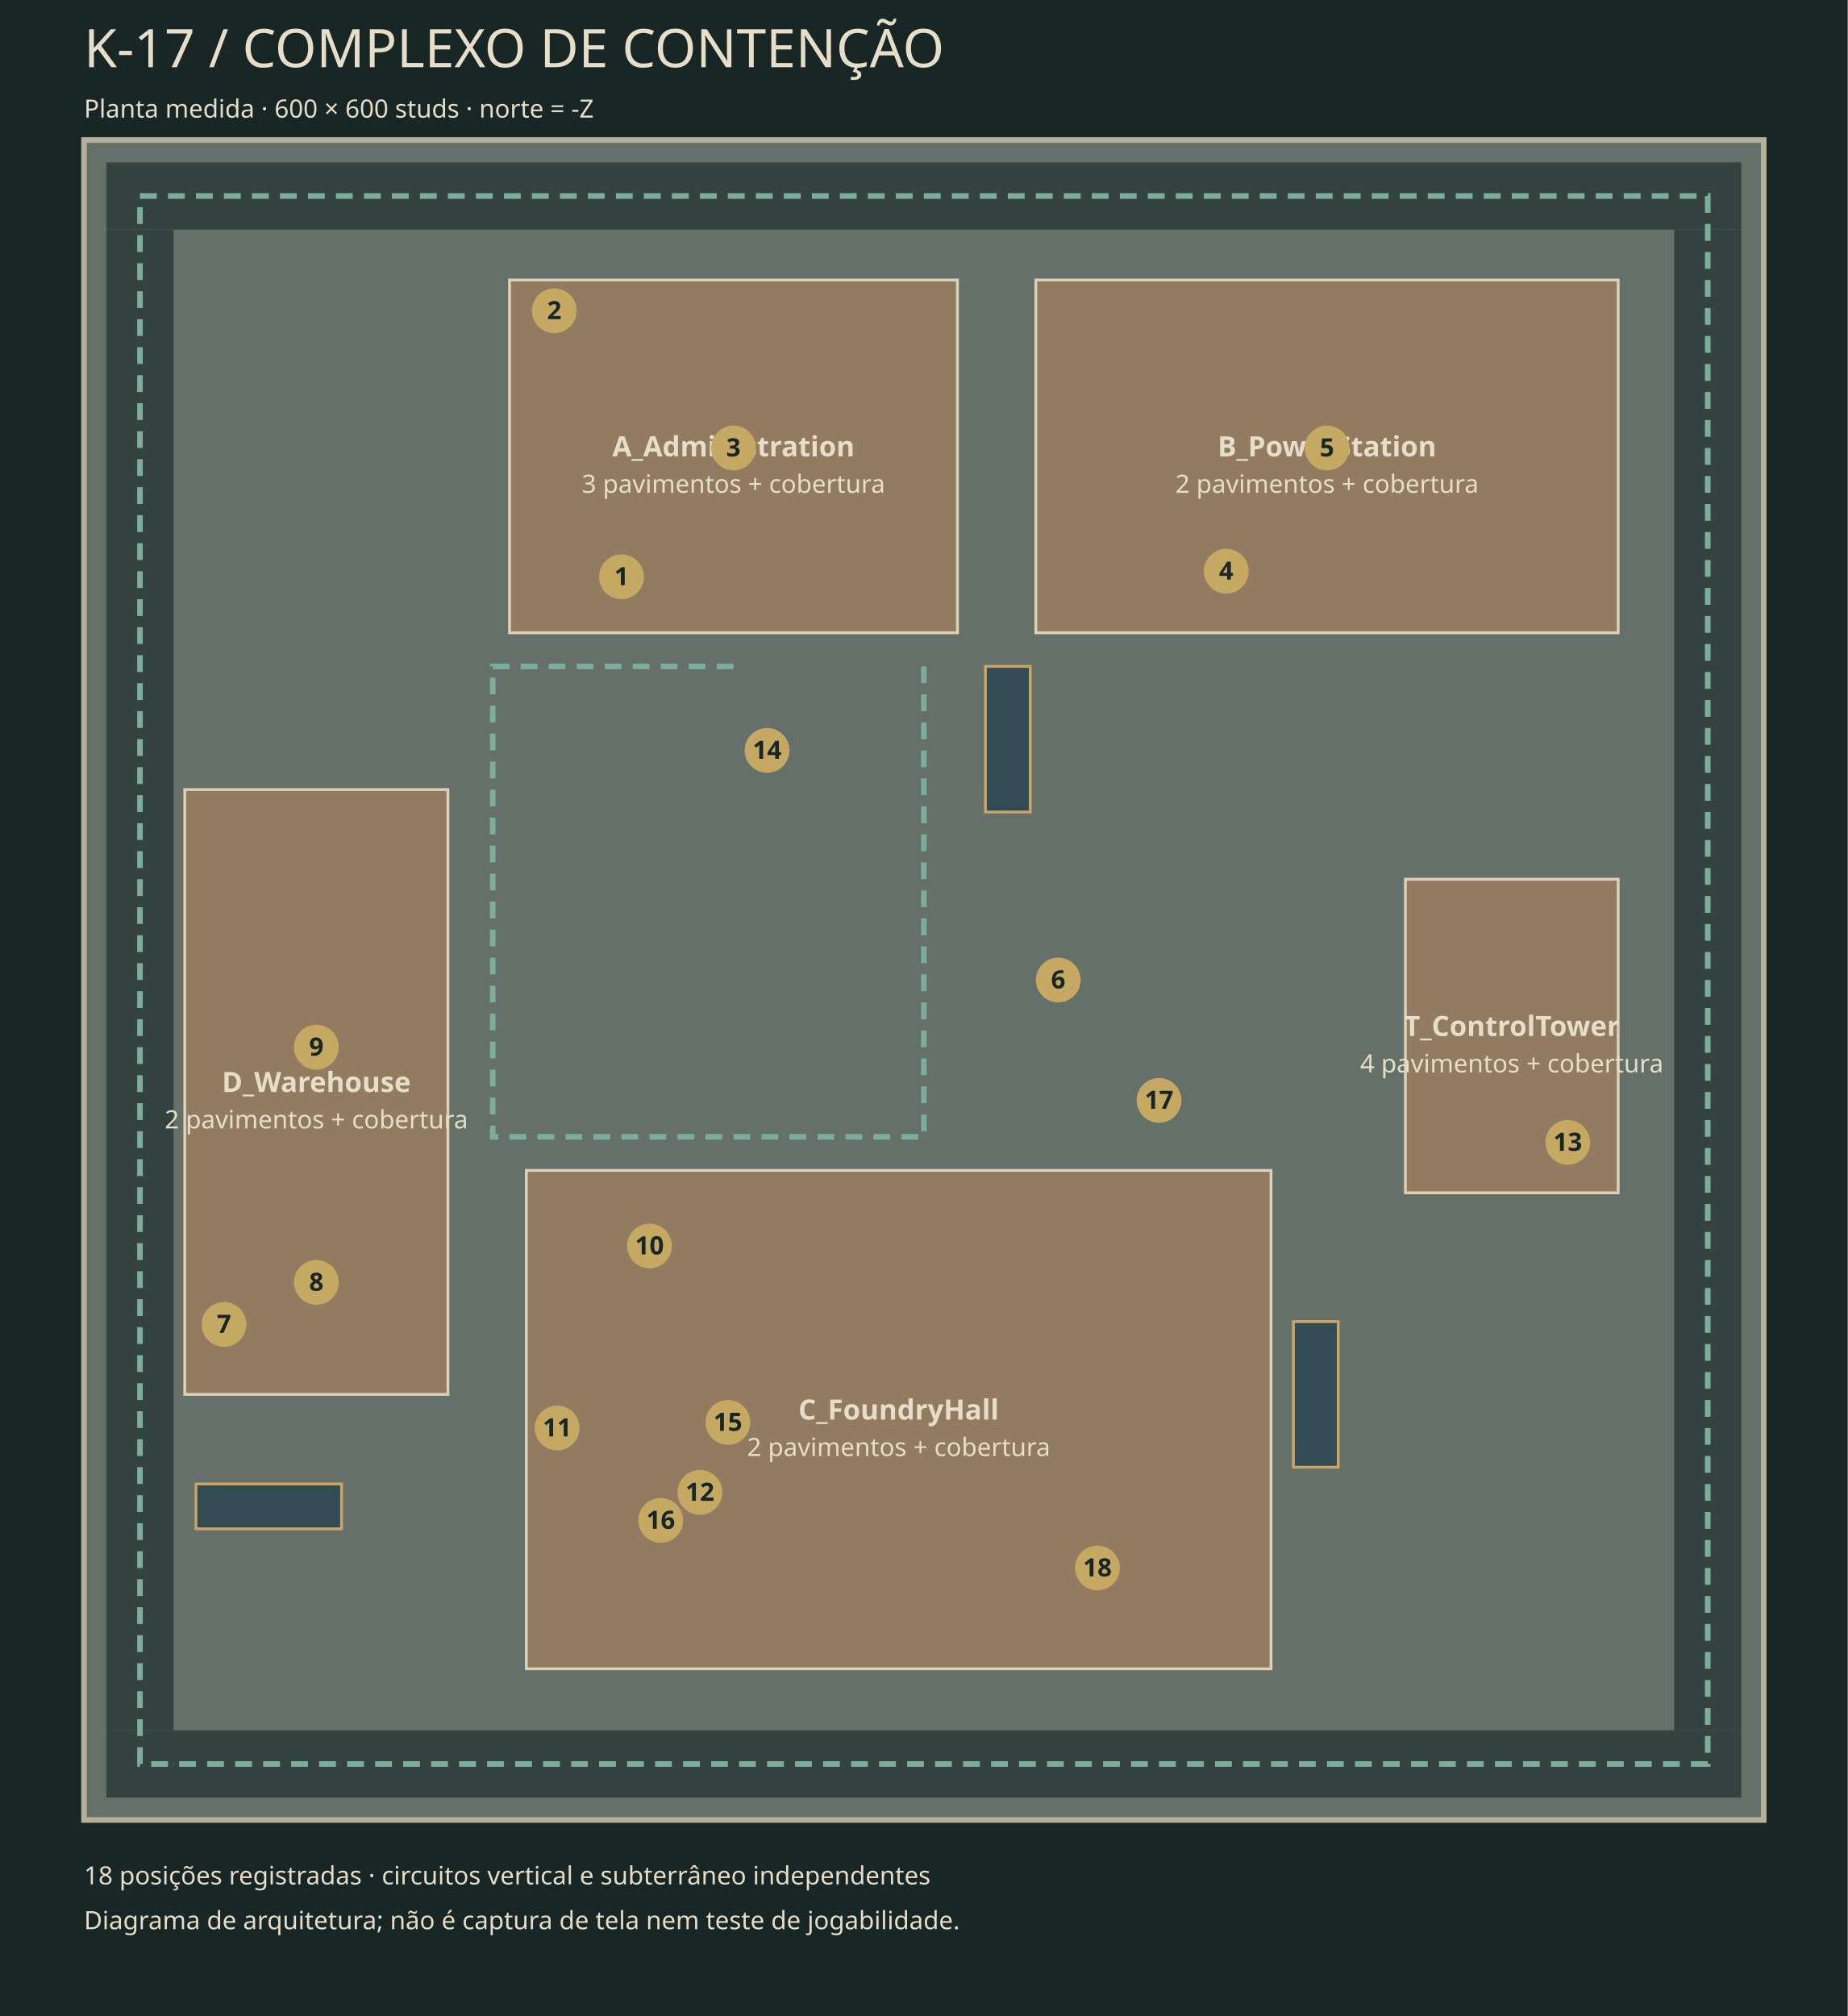
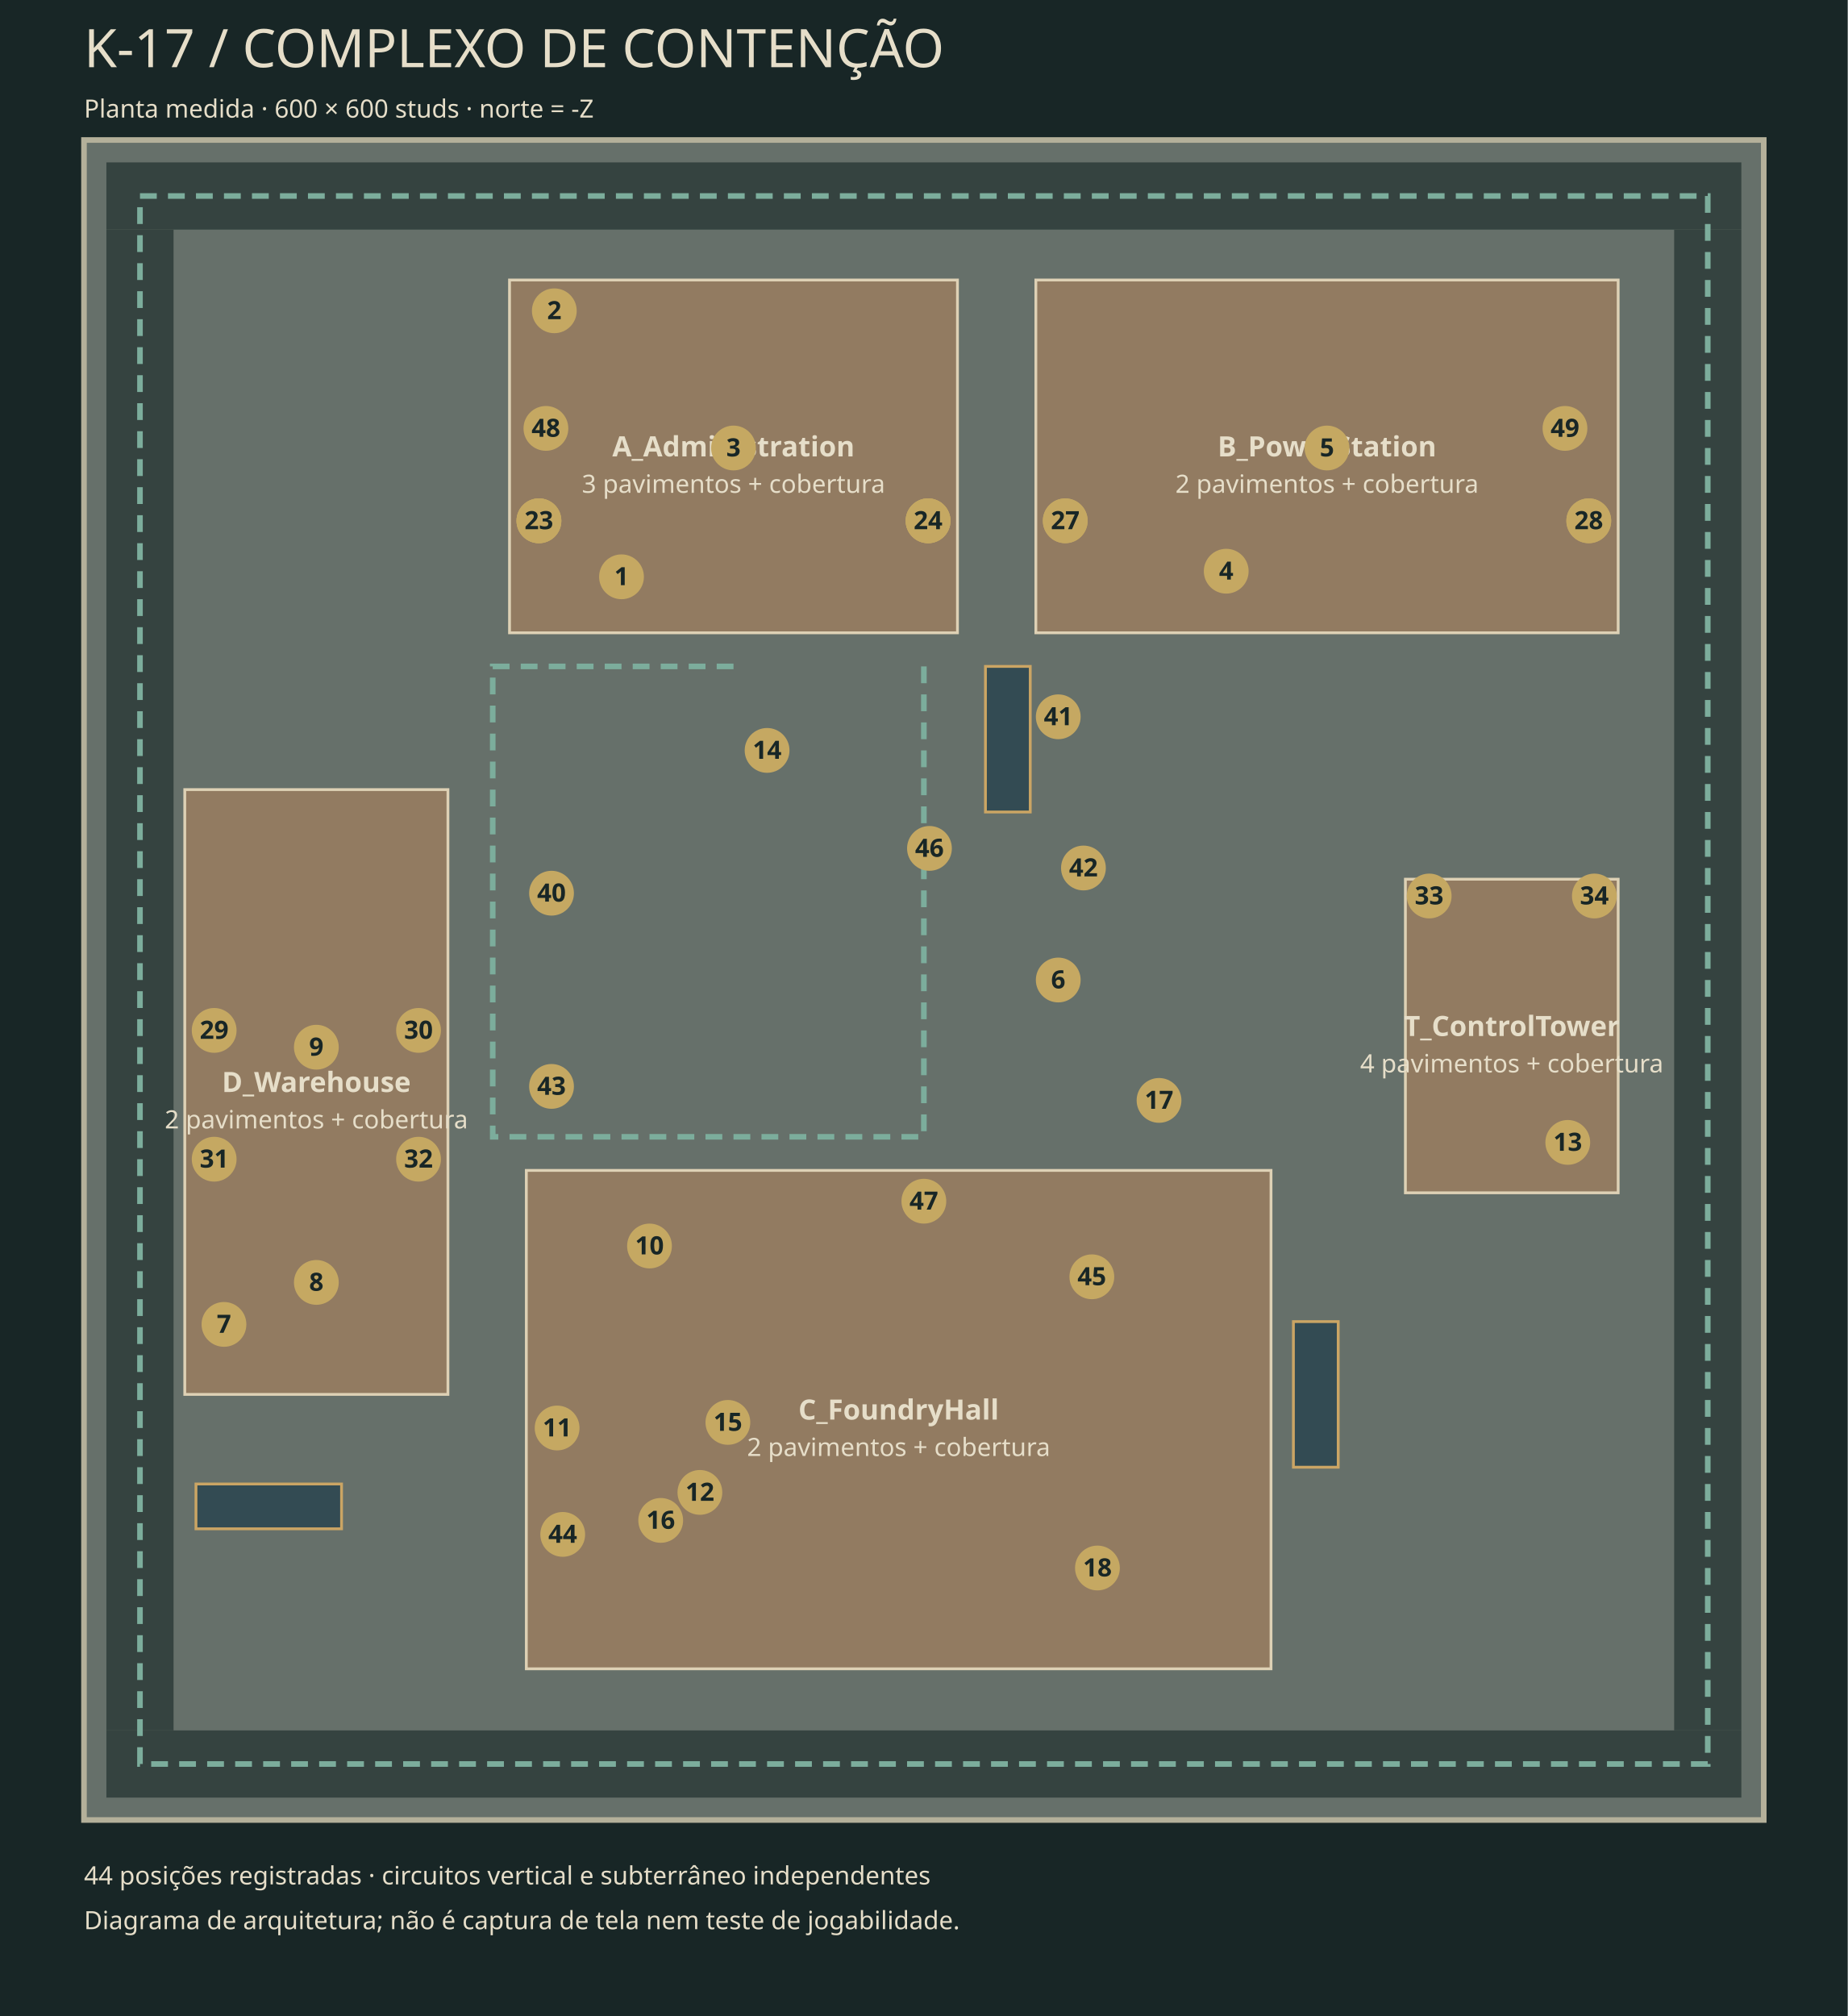
<svg xmlns="http://www.w3.org/2000/svg" viewBox="-330 -350 660 720" width="1100" height="1200">
  <style>text{font:9px sans-serif;fill:#e6dec9}.label{font-weight:bold;font-size:10px}.route{fill:none;stroke:#7cad9c;stroke-width:2;stroke-dasharray:6 4}</style>
  <rect x="-330" y="-350" width="660" height="720" fill="#182626" />
  <text x="-300" y="-326" style="font-size:19px">K-17 / COMPLEXO DE CONTENÇÃO</text>
  <text x="-300" y="-308">Planta medida · 600 × 600 studs · norte = -Z</text>
  <rect x="-300" y="-300" width="600" height="600" fill="#66706a" stroke="#b4b09a" stroke-width="2" />
  <rect x="-292" y="-292" width="584" height="24" fill="#354340" />
  <rect x="-292" y="268" width="584" height="24" fill="#354340" />
  <rect x="-292" y="-268" width="24" height="536" fill="#354340" />
  <rect x="268" y="-268" width="24" height="536" fill="#354340" />
  <rect x="-148" y="-250" width="160" height="126" fill="#927b61" stroke="#ded1b5" />
  <text class="label" x="-68.0" y="-187.0" text-anchor="middle">A_Administration</text>
  <text x="-68.0" y="-174.0" text-anchor="middle">3 pavimentos + cobertura</text>
  <rect x="40" y="-250" width="208" height="126" fill="#927b61" stroke="#ded1b5" />
  <text class="label" x="144.0" y="-187.0" text-anchor="middle">B_PowerStation</text>
  <text x="144.0" y="-174.0" text-anchor="middle">2 pavimentos + cobertura</text>
  <rect x="-264" y="-68" width="94" height="216" fill="#927b61" stroke="#ded1b5" />
  <text class="label" x="-217.0" y="40.0" text-anchor="middle">D_Warehouse</text>
  <text x="-217.0" y="53.0" text-anchor="middle">2 pavimentos + cobertura</text>
  <rect x="172" y="-36" width="76" height="112" fill="#927b61" stroke="#ded1b5" />
  <text class="label" x="210.0" y="20.0" text-anchor="middle">T_ControlTower</text>
  <text x="210.0" y="33.0" text-anchor="middle">4 pavimentos + cobertura</text>
  <rect x="-142" y="68" width="266" height="178" fill="#927b61" stroke="#ded1b5" />
  <text class="label" x="-9.0" y="157.0" text-anchor="middle">C_FoundryHall</text>
  <text x="-9.0" y="170.0" text-anchor="middle">2 pavimentos + cobertura</text>
  <rect x="22" y="-112" width="16" height="52" fill="#334b53" stroke="#cba564" />
  <rect x="132" y="122" width="16" height="52" fill="#334b53" stroke="#cba564" />
  <rect x="-260" y="180" width="52" height="16" fill="#334b53" stroke="#cba564" />
  <polyline class="route" points="-280,-280 280,-280 280,280 -280,280 -280,-280" />
  <polyline class="route" points="0,-112 0,56 -154,56 -154,-112 -68,-112" />
  <circle cx="-108" cy="-144" r="8" fill="#c5a862" />
  <text x="-108" y="-141" text-anchor="middle" style="fill:#182626;font-weight:bold">1</text>
  <circle cx="-132" cy="-239" r="8" fill="#c5a862" />
  <text x="-132" y="-236" text-anchor="middle" style="fill:#182626;font-weight:bold">2</text>
  <circle cx="-68" cy="-190" r="8" fill="#c5a862" />
  <text x="-68" y="-187" text-anchor="middle" style="fill:#182626;font-weight:bold">3</text>
  <circle cx="108" cy="-146" r="8" fill="#c5a862" />
  <text x="108" y="-143" text-anchor="middle" style="fill:#182626;font-weight:bold">4</text>
  <circle cx="144" cy="-190" r="8" fill="#c5a862" />
  <text x="144" y="-187" text-anchor="middle" style="fill:#182626;font-weight:bold">5</text>
  <circle cx="48" cy="0" r="8" fill="#c5a862" />
  <text x="48" y="3" text-anchor="middle" style="fill:#182626;font-weight:bold">6</text>
  <circle cx="-250" cy="123" r="8" fill="#c5a862" />
  <text x="-250" y="126" text-anchor="middle" style="fill:#182626;font-weight:bold">7</text>
  <circle cx="-217" cy="108" r="8" fill="#c5a862" />
  <text x="-217" y="111" text-anchor="middle" style="fill:#182626;font-weight:bold">8</text>
  <circle cx="-217" cy="24" r="8" fill="#c5a862" />
  <text x="-217" y="27" text-anchor="middle" style="fill:#182626;font-weight:bold">9</text>
  <circle cx="-98" cy="95" r="8" fill="#c5a862" />
  <text x="-98" y="98" text-anchor="middle" style="fill:#182626;font-weight:bold">10</text>
  <circle cx="-131" cy="160" r="8" fill="#c5a862" />
  <text x="-131" y="163" text-anchor="middle" style="fill:#182626;font-weight:bold">11</text>
  <circle cx="-80" cy="183" r="8" fill="#c5a862" />
  <text x="-80" y="186" text-anchor="middle" style="fill:#182626;font-weight:bold">12</text>
  <circle cx="230" cy="58" r="8" fill="#c5a862" />
  <text x="230" y="61" text-anchor="middle" style="fill:#182626;font-weight:bold">13</text>
  <circle cx="-56" cy="-82" r="8" fill="#c5a862" />
  <text x="-56" y="-79" text-anchor="middle" style="fill:#182626;font-weight:bold">14</text>
  <circle cx="-70" cy="158" r="8" fill="#c5a862" />
  <text x="-70" y="161" text-anchor="middle" style="fill:#182626;font-weight:bold">15</text>
  <circle cx="-94" cy="193" r="8" fill="#c5a862" />
  <text x="-94" y="196" text-anchor="middle" style="fill:#182626;font-weight:bold">16</text>
  <circle cx="84" cy="43" r="8" fill="#c5a862" />
  <text x="84" y="46" text-anchor="middle" style="fill:#182626;font-weight:bold">17</text>
  <circle cx="62" cy="210" r="8" fill="#c5a862" />
  <text x="62" y="213" text-anchor="middle" style="fill:#182626;font-weight:bold">18</text>
-   <text x="-300" y="323">18 posições registradas · circuitos vertical e subterrâneo independentes</text>
+   <circle cx="-137.5" cy="-164" r="8" fill="#c5a862" />
+   <text x="-137.5" y="-161" text-anchor="middle" style="fill:#182626;font-weight:bold">19</text>
+   <circle cx="1.5" cy="-164" r="8" fill="#c5a862" />
+   <text x="1.5" y="-161" text-anchor="middle" style="fill:#182626;font-weight:bold">20</text>
+   <circle cx="-137.5" cy="-164" r="8" fill="#c5a862" />
+   <text x="-137.5" y="-161" text-anchor="middle" style="fill:#182626;font-weight:bold">21</text>
+   <circle cx="1.5" cy="-164" r="8" fill="#c5a862" />
+   <text x="1.5" y="-161" text-anchor="middle" style="fill:#182626;font-weight:bold">22</text>
+   <circle cx="-137.5" cy="-164" r="8" fill="#c5a862" />
+   <text x="-137.5" y="-161" text-anchor="middle" style="fill:#182626;font-weight:bold">23</text>
+   <circle cx="1.5" cy="-164" r="8" fill="#c5a862" />
+   <text x="1.5" y="-161" text-anchor="middle" style="fill:#182626;font-weight:bold">24</text>
+   <circle cx="50.5" cy="-164" r="8" fill="#c5a862" />
+   <text x="50.5" y="-161" text-anchor="middle" style="fill:#182626;font-weight:bold">25</text>
+   <circle cx="237.5" cy="-164" r="8" fill="#c5a862" />
+   <text x="237.5" y="-161" text-anchor="middle" style="fill:#182626;font-weight:bold">26</text>
+   <circle cx="50.5" cy="-164" r="8" fill="#c5a862" />
+   <text x="50.5" y="-161" text-anchor="middle" style="fill:#182626;font-weight:bold">27</text>
+   <circle cx="237.5" cy="-164" r="8" fill="#c5a862" />
+   <text x="237.5" y="-161" text-anchor="middle" style="fill:#182626;font-weight:bold">28</text>
+   <circle cx="-253.5" cy="18" r="8" fill="#c5a862" />
+   <text x="-253.5" y="21" text-anchor="middle" style="fill:#182626;font-weight:bold">29</text>
+   <circle cx="-180.5" cy="18" r="8" fill="#c5a862" />
+   <text x="-180.5" y="21" text-anchor="middle" style="fill:#182626;font-weight:bold">30</text>
+   <circle cx="-253.5" cy="64" r="8" fill="#c5a862" />
+   <text x="-253.5" y="67" text-anchor="middle" style="fill:#182626;font-weight:bold">31</text>
+   <circle cx="-180.5" cy="64" r="8" fill="#c5a862" />
+   <text x="-180.5" y="67" text-anchor="middle" style="fill:#182626;font-weight:bold">32</text>
+   <circle cx="180.5" cy="-30" r="8" fill="#c5a862" />
+   <text x="180.5" y="-27" text-anchor="middle" style="fill:#182626;font-weight:bold">33</text>
+   <circle cx="239.5" cy="-30" r="8" fill="#c5a862" />
+   <text x="239.5" y="-27" text-anchor="middle" style="fill:#182626;font-weight:bold">34</text>
+   <circle cx="-133" cy="-31" r="8" fill="#c5a862" />
+   <text x="-133" y="-28" text-anchor="middle" style="fill:#182626;font-weight:bold">40</text>
+   <circle cx="48" cy="-94" r="8" fill="#c5a862" />
+   <text x="48" y="-91" text-anchor="middle" style="fill:#182626;font-weight:bold">41</text>
+   <circle cx="57" cy="-40" r="8" fill="#c5a862" />
+   <text x="57" y="-37" text-anchor="middle" style="fill:#182626;font-weight:bold">42</text>
+   <circle cx="-133" cy="38" r="8" fill="#c5a862" />
+   <text x="-133" y="41" text-anchor="middle" style="fill:#182626;font-weight:bold">43</text>
+   <circle cx="-129" cy="198" r="8" fill="#c5a862" />
+   <text x="-129" y="201" text-anchor="middle" style="fill:#182626;font-weight:bold">44</text>
+   <circle cx="60" cy="106" r="8" fill="#c5a862" />
+   <text x="60" y="109" text-anchor="middle" style="fill:#182626;font-weight:bold">45</text>
+   <circle cx="2" cy="-47" r="8" fill="#c5a862" />
+   <text x="2" y="-44" text-anchor="middle" style="fill:#182626;font-weight:bold">46</text>
+   <circle cx="0" cy="79" r="8" fill="#c5a862" />
+   <text x="0" y="82" text-anchor="middle" style="fill:#182626;font-weight:bold">47</text>
+   <circle cx="-135" cy="-197" r="8" fill="#c5a862" />
+   <text x="-135" y="-194" text-anchor="middle" style="fill:#182626;font-weight:bold">48</text>
+   <circle cx="229" cy="-197" r="8" fill="#c5a862" />
+   <text x="229" y="-194" text-anchor="middle" style="fill:#182626;font-weight:bold">49</text>
+   <text x="-300" y="323">44 posições registradas · circuitos vertical e subterrâneo independentes</text>
  <text x="-300" y="339">Diagrama de arquitetura; não é captura de tela nem teste de jogabilidade.</text>
</svg>
